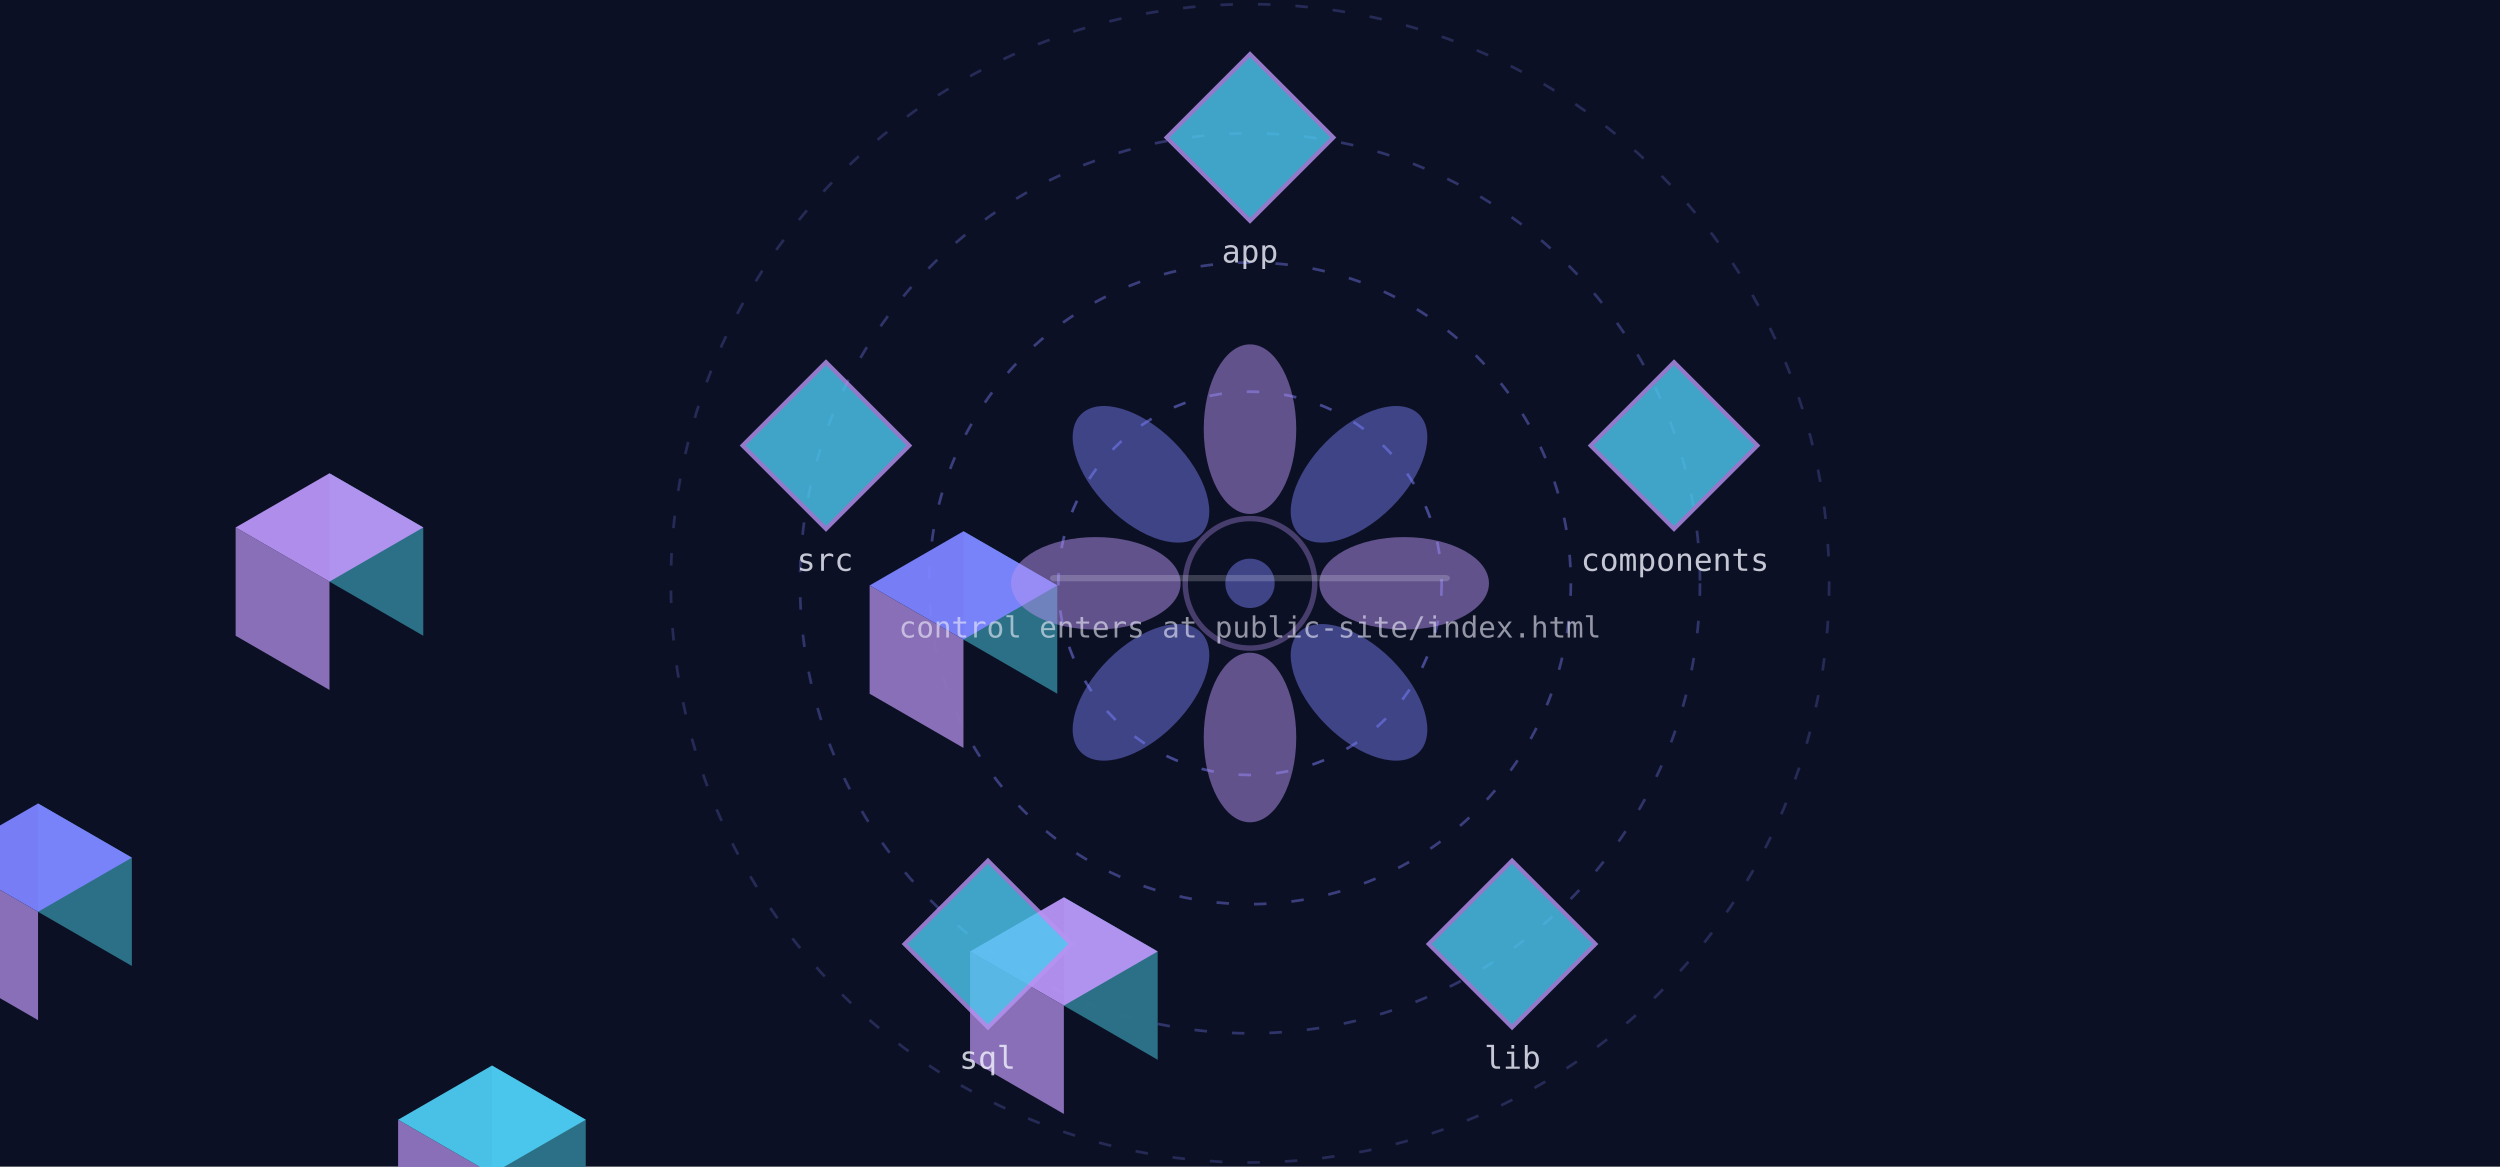
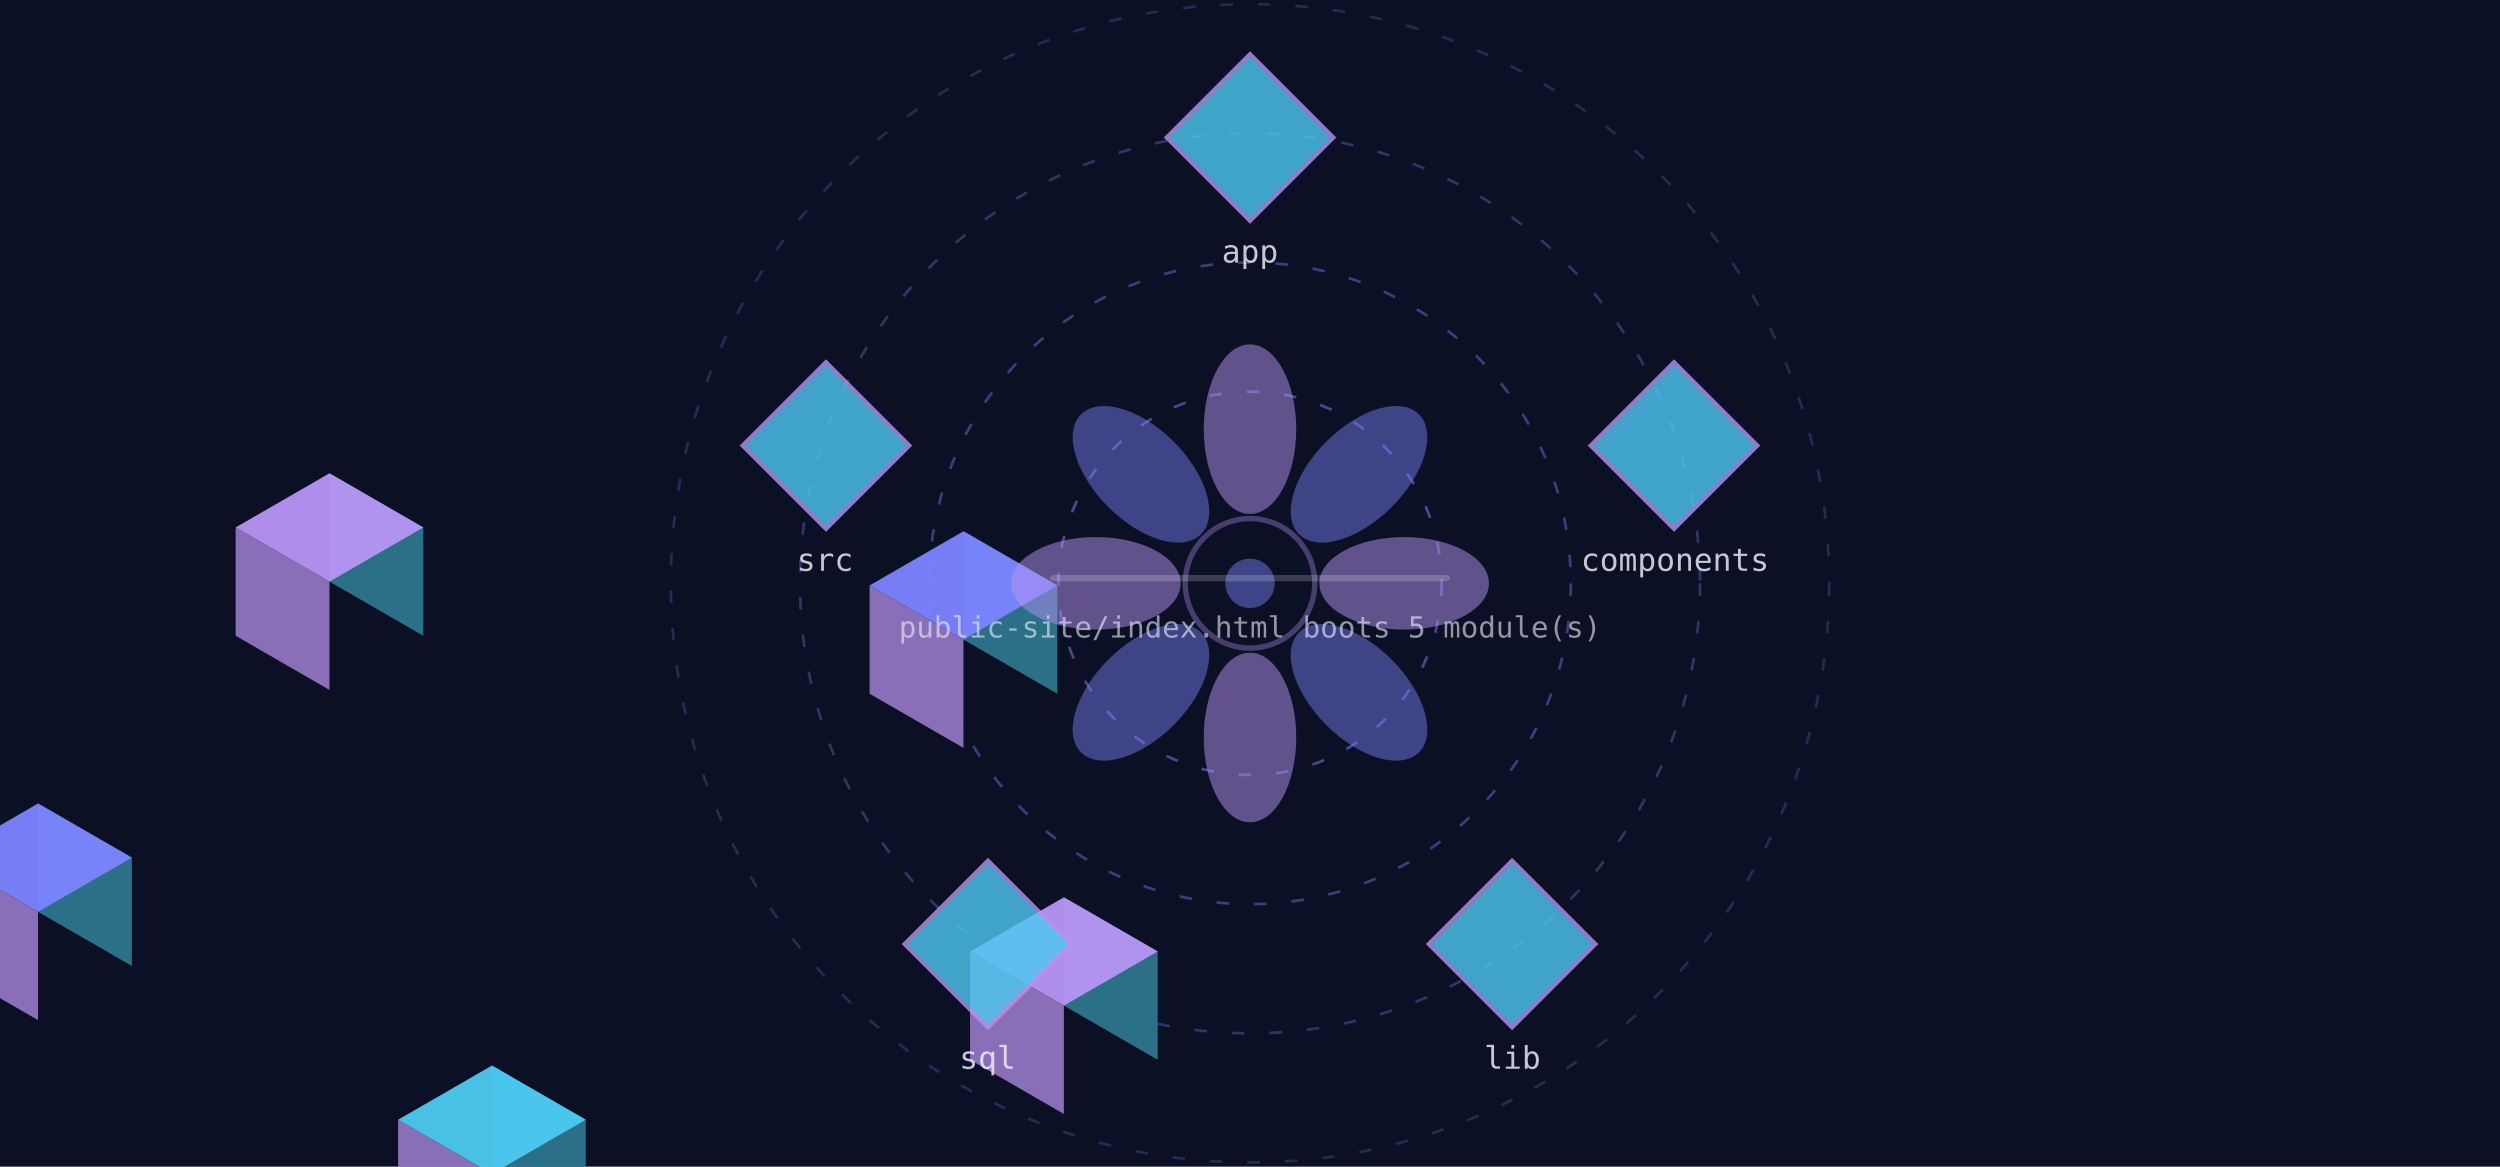
<svg xmlns="http://www.w3.org/2000/svg" viewBox="0 0 1200 560" width="1200" height="560" role="img" aria-label="startupquick workflow">
  <rect width="1200" height="560" fill="#0c1024" />
  <defs>
    <linearGradient id="gk" x1="0" y1="0" x2="1" y2="1">
      <stop offset="0%" stop-color="#7c83ff" />
      <stop offset="100%" stop-color="#b794f4" />
    </linearGradient>
  </defs>
  <circle cx="600.00" cy="280.00" r="92.00" fill="none" stroke="rgba(124,131,255,0.500)" stroke-width="1.30" opacity="1.00" stroke-dasharray="6 12" />
  <g>
    <circle cx="600.00" cy="280.00" r="92.00" fill="none" stroke="#4cc9f0" stroke-width="2.60" opacity="0.00" />
    <animate attributeName="opacity" values="0;0.85;0" dur="14.5s" begin="0.0s" repeatCount="indefinite" />
  </g>
  <circle cx="600.00" cy="280.00" r="154.00" fill="none" stroke="rgba(124,131,255,0.410)" stroke-width="1.30" opacity="1.00" stroke-dasharray="6 12" />
  <g>
    <circle cx="600.00" cy="280.00" r="154.00" fill="none" stroke="#4cc9f0" stroke-width="2.60" opacity="0.00" />
    <animate attributeName="opacity" values="0;0.85;0" dur="14.5s" begin="0.6s" repeatCount="indefinite" />
  </g>
  <circle cx="600.00" cy="280.00" r="216.00" fill="none" stroke="rgba(124,131,255,0.320)" stroke-width="1.30" opacity="1.00" stroke-dasharray="6 12" />
  <g>
    <circle cx="600.00" cy="280.00" r="216.00" fill="none" stroke="#4cc9f0" stroke-width="2.60" opacity="0.00" />
    <animate attributeName="opacity" values="0;0.85;0" dur="14.5s" begin="1.2s" repeatCount="indefinite" />
  </g>
  <circle cx="600.00" cy="280.00" r="278.00" fill="none" stroke="rgba(124,131,255,0.230)" stroke-width="1.30" opacity="1.00" stroke-dasharray="6 12" />
  <g>
    <circle cx="600.00" cy="280.00" r="278.00" fill="none" stroke="#4cc9f0" stroke-width="2.60" opacity="0.00" />
    <animate attributeName="opacity" values="0;0.85;0" dur="14.5s" begin="1.8s" repeatCount="indefinite" />
  </g>
  <polygon points="462.46,307.00 507.49,333.00 507.49,281.00 462.46,255.00" fill="#2c758b" opacity="0.95" />
  <polygon points="417.42,333.00 462.46,359.00 462.46,307.00 417.42,281.00" fill="#8f73be" opacity="0.95" />
  <polygon points="462.46,255.00 507.49,281.00 462.46,307.00 417.42,281.00" fill="#7c83ff" opacity="0.95" />
  <text x="600" y="126" font-family="ui-monospace,Menlo,monospace" font-size="15" fill="rgba(238,240,251,0.820)" text-anchor="middle">app</text>
  <g>
    <polygon points="600.00,26.00 640.00,66.00 600.00,106.00 560.00,66.00" fill="#4cc9f0" opacity="0.80" stroke="#b794f4" stroke-width="2" />
    <animate attributeName="opacity" values="0.25;1.0;0.25" dur="14.5s" begin="0.0s" repeatCount="indefinite" />
  </g>
  <polygon points="510.66,482.70 555.69,508.70 555.69,456.70 510.66,430.70" fill="#2c758b" opacity="0.95" />
  <polygon points="465.62,508.70 510.66,534.70 510.66,482.70 465.62,456.70" fill="#8f73be" opacity="0.95" />
  <polygon points="510.66,430.70 555.69,456.70 510.66,482.70 465.62,456.70" fill="#b794f4" opacity="0.95" />
  <text x="804" y="274" font-family="ui-monospace,Menlo,monospace" font-size="15" fill="rgba(238,240,251,0.820)" text-anchor="middle">components</text>
  <g>
    <polygon points="803.53,173.87 843.53,213.87 803.53,253.87 763.53,213.87" fill="#4cc9f0" opacity="0.80" stroke="#b794f4" stroke-width="2" />
    <animate attributeName="opacity" values="0.25;1.0;0.25" dur="14.5s" begin="2.9s" repeatCount="indefinite" />
  </g>
  <polygon points="236.13,563.46 281.16,589.46 281.16,537.46 236.13,511.46" fill="#2c758b" opacity="0.95" />
  <polygon points="191.09,589.46 236.13,615.46 236.13,563.46 191.09,537.46" fill="#8f73be" opacity="0.95" />
  <polygon points="236.13,511.46 281.16,537.46 236.13,563.46 191.09,537.46" fill="#4cc9f0" opacity="0.95" />
  <text x="726" y="513" font-family="ui-monospace,Menlo,monospace" font-size="15" fill="rgba(238,240,251,0.820)" text-anchor="middle">lib</text>
  <g>
    <polygon points="725.79,413.13 765.79,453.13 725.79,493.13 685.79,453.13" fill="#4cc9f0" opacity="0.80" stroke="#b794f4" stroke-width="2" />
    <animate attributeName="opacity" values="0.25;1.0;0.25" dur="14.5s" begin="5.8s" repeatCount="indefinite" />
  </g>
  <polygon points="18.26,437.67 63.29,463.67 63.29,411.67 18.26,385.67" fill="#2c758b" opacity="0.95" />
  <polygon points="-26.77,463.67 18.26,489.67 18.26,437.67 -26.77,411.67" fill="#8f73be" opacity="0.95" />
  <polygon points="18.26,385.67 63.29,411.67 18.26,437.67 -26.77,411.67" fill="#7c83ff" opacity="0.95" />
  <text x="474" y="513" font-family="ui-monospace,Menlo,monospace" font-size="15" fill="rgba(238,240,251,0.820)" text-anchor="middle">sql</text>
  <g>
    <polygon points="474.21,413.13 514.21,453.13 474.21,493.13 434.21,453.13" fill="#4cc9f0" opacity="0.80" stroke="#b794f4" stroke-width="2" />
    <animate attributeName="opacity" values="0.25;1.0;0.25" dur="14.5s" begin="8.7s" repeatCount="indefinite" />
  </g>
  <polygon points="158.14,279.17 203.17,305.17 203.17,253.17 158.14,227.17" fill="#2c758b" opacity="0.95" />
  <polygon points="113.11,305.17 158.14,331.17 158.14,279.17 113.11,253.17" fill="#8f73be" opacity="0.95" />
  <polygon points="158.14,227.17 203.17,253.17 158.14,279.17 113.11,253.17" fill="#b794f4" opacity="0.95" />
  <text x="396" y="274" font-family="ui-monospace,Menlo,monospace" font-size="15" fill="rgba(238,240,251,0.820)" text-anchor="middle">src</text>
  <g>
    <polygon points="396.47,173.87 436.47,213.87 396.47,253.87 356.47,213.87" fill="#4cc9f0" opacity="0.80" stroke="#b794f4" stroke-width="2" />
    <animate attributeName="opacity" values="0.25;1.0;0.25" dur="14.5s" begin="11.6s" repeatCount="indefinite" />
  </g>
  <ellipse cx="600.00" cy="206.00" rx="22.20" ry="40.70" fill="rgba(183,148,244,0.500)" opacity="1.00" transform="rotate(0.0 600.00 206.00)" />
  <ellipse cx="652.33" cy="227.67" rx="22.20" ry="40.70" fill="rgba(124,131,255,0.450)" opacity="1.00" transform="rotate(45.0 652.33 227.67)" />
  <ellipse cx="674.00" cy="280.00" rx="22.20" ry="40.70" fill="rgba(183,148,244,0.500)" opacity="1.00" transform="rotate(90.0 674.00 280.00)" />
  <ellipse cx="652.33" cy="332.33" rx="22.20" ry="40.70" fill="rgba(124,131,255,0.450)" opacity="1.00" transform="rotate(135.0 652.33 332.33)" />
  <ellipse cx="600.00" cy="354.00" rx="22.20" ry="40.70" fill="rgba(183,148,244,0.500)" opacity="1.00" transform="rotate(180.0 600.00 354.00)" />
  <ellipse cx="547.67" cy="332.33" rx="22.20" ry="40.70" fill="rgba(124,131,255,0.450)" opacity="1.00" transform="rotate(225.0 547.67 332.33)" />
  <ellipse cx="526.00" cy="280.00" rx="22.20" ry="40.70" fill="rgba(183,148,244,0.500)" opacity="1.00" transform="rotate(270.0 526.00 280.00)" />
  <ellipse cx="547.67" cy="227.67" rx="22.20" ry="40.70" fill="rgba(124,131,255,0.450)" opacity="1.00" transform="rotate(315.0 547.67 227.67)" />
  <circle cx="600.00" cy="280.00" r="31.08" fill="none" stroke="rgba(183,148,244,0.500)" stroke-width="2.59" opacity="0.70" />
  <circle cx="600.00" cy="280.00" r="11.84" fill="rgba(124,131,255,0.450)" opacity="1.00" />
  <rect x="504.00" y="276.00" width="192.00" height="3.00" rx="2.00" fill="rgba(238,240,251,0.200)" opacity="1.00" />
-   <text x="600" y="306" font-family="ui-monospace,Menlo,monospace" font-size="14" fill="rgba(238,240,251,0.600)" text-anchor="middle">control enters at public-site/index.html</text>
+   <text x="600" y="306" font-family="ui-monospace,Menlo,monospace" font-size="14" fill="rgba(238,240,251,0.600)" text-anchor="middle">public-site/index.html boots 5 module(s)</text>
</svg>
